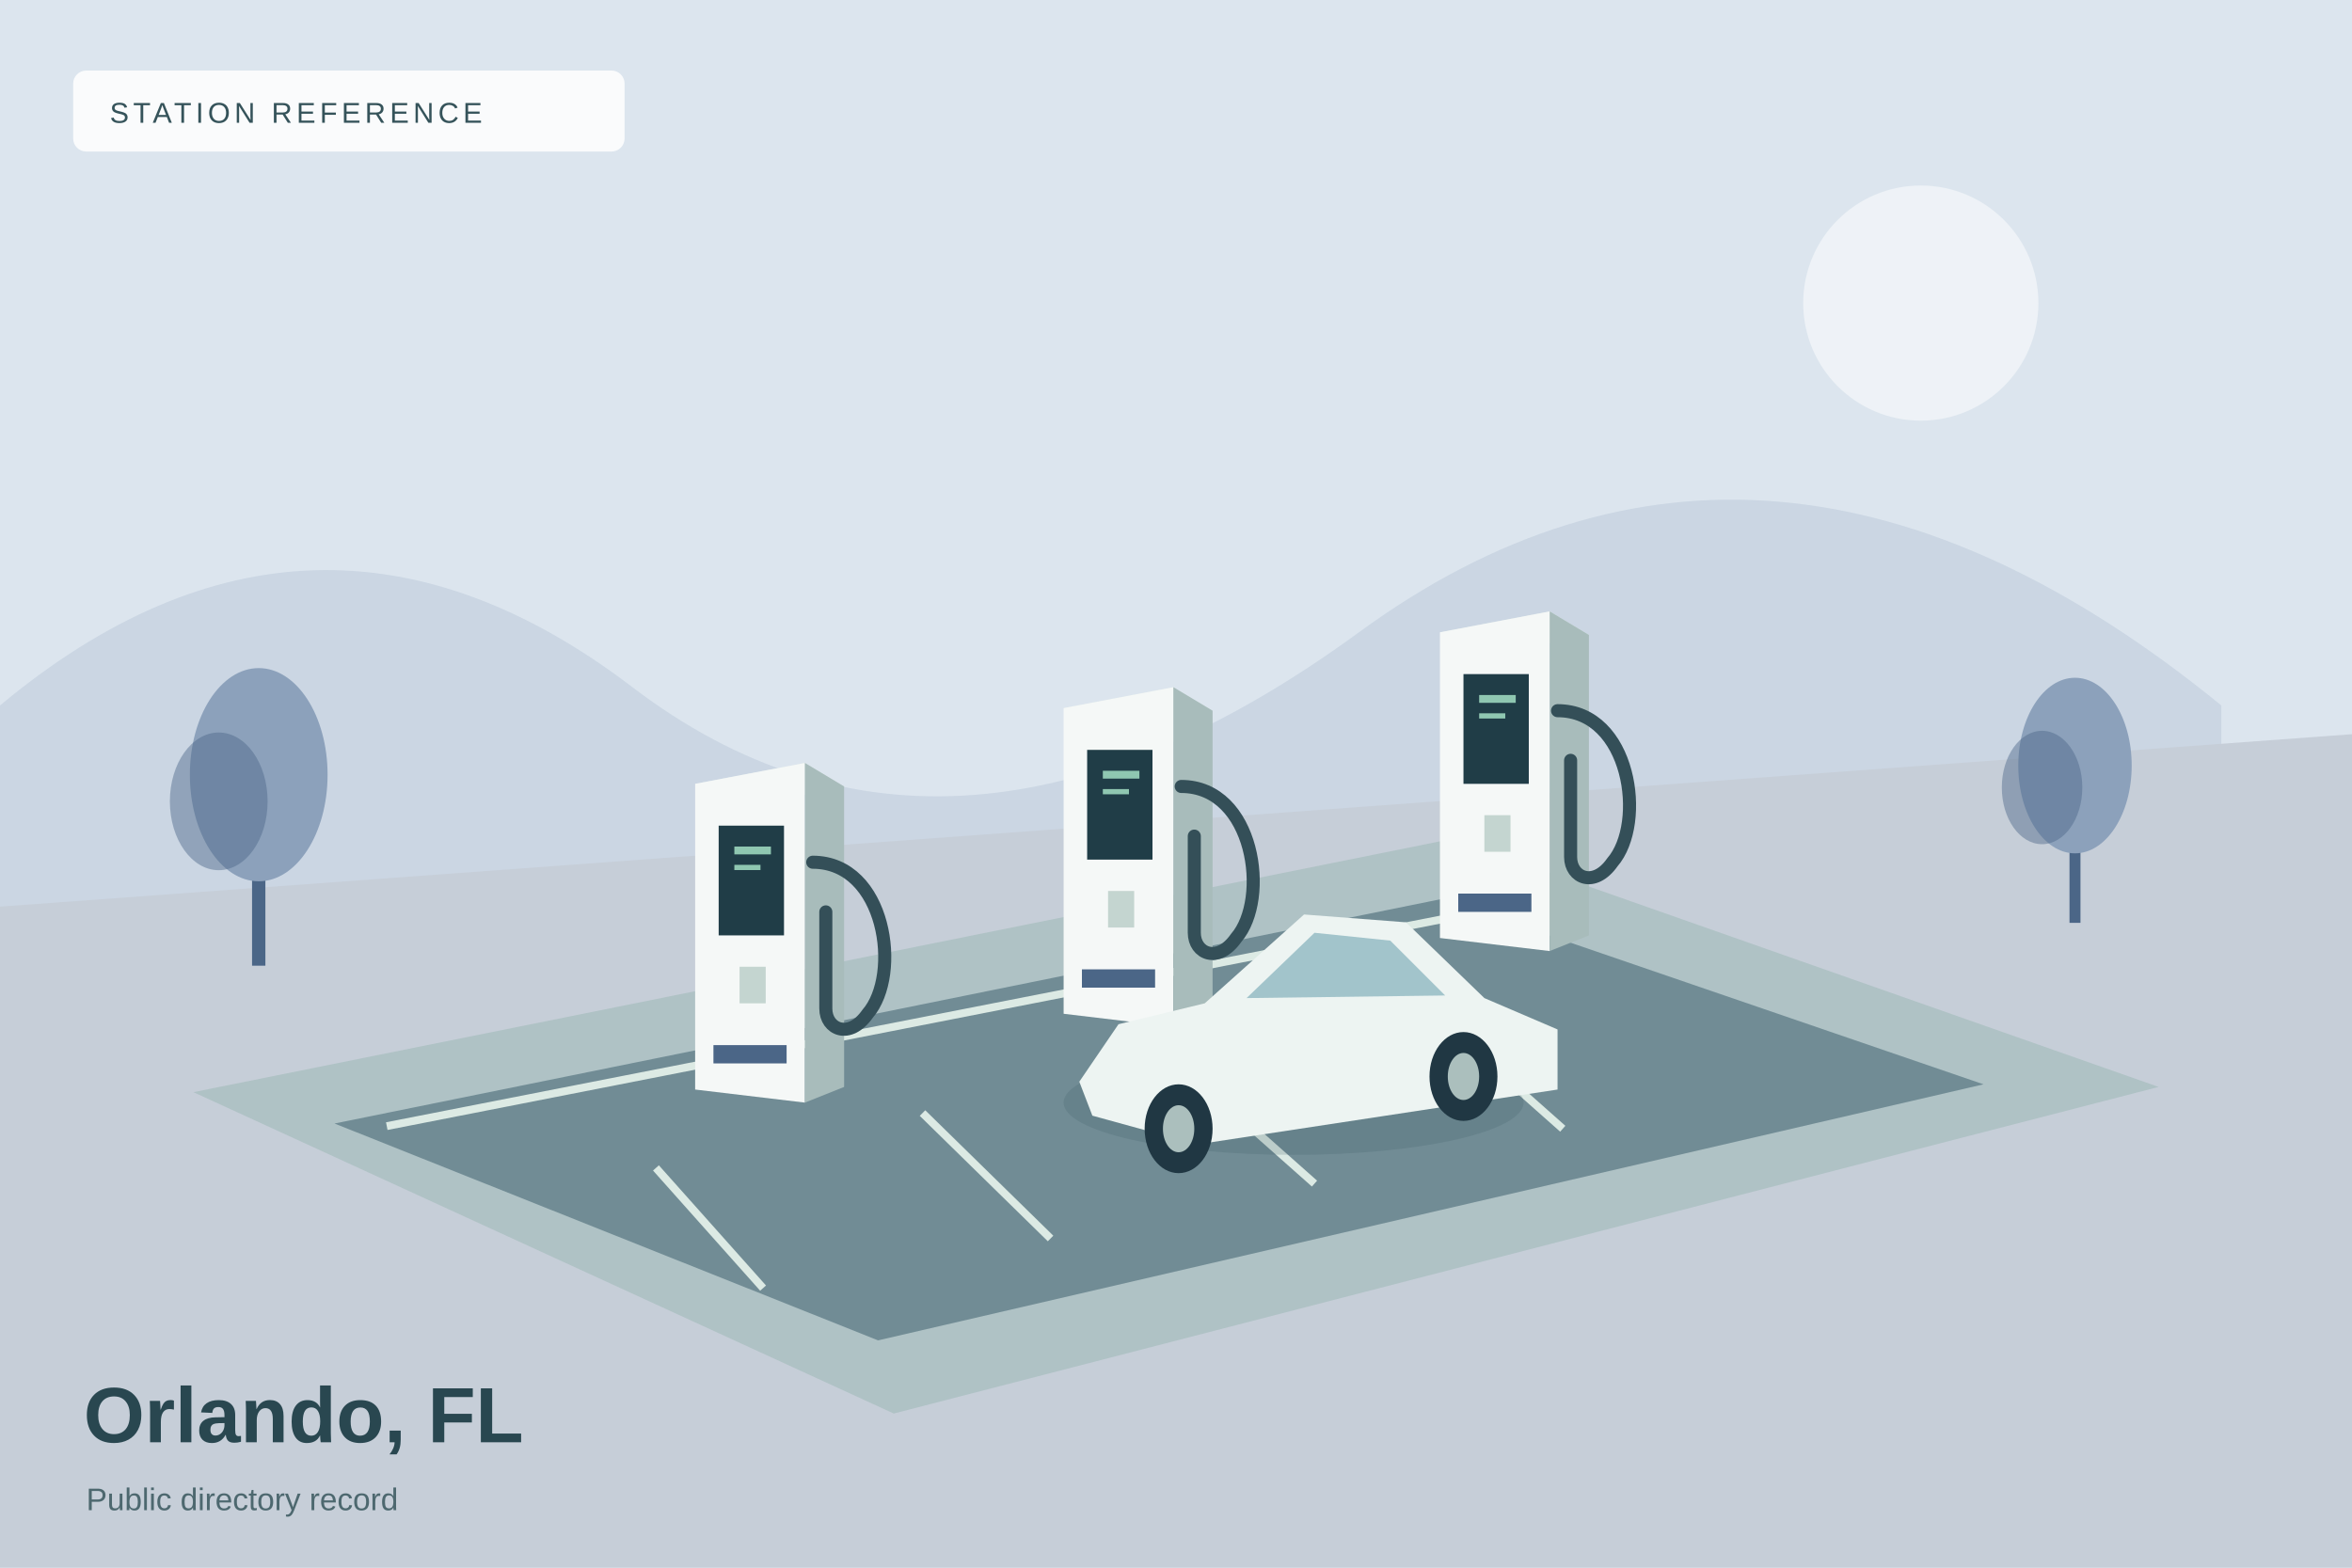
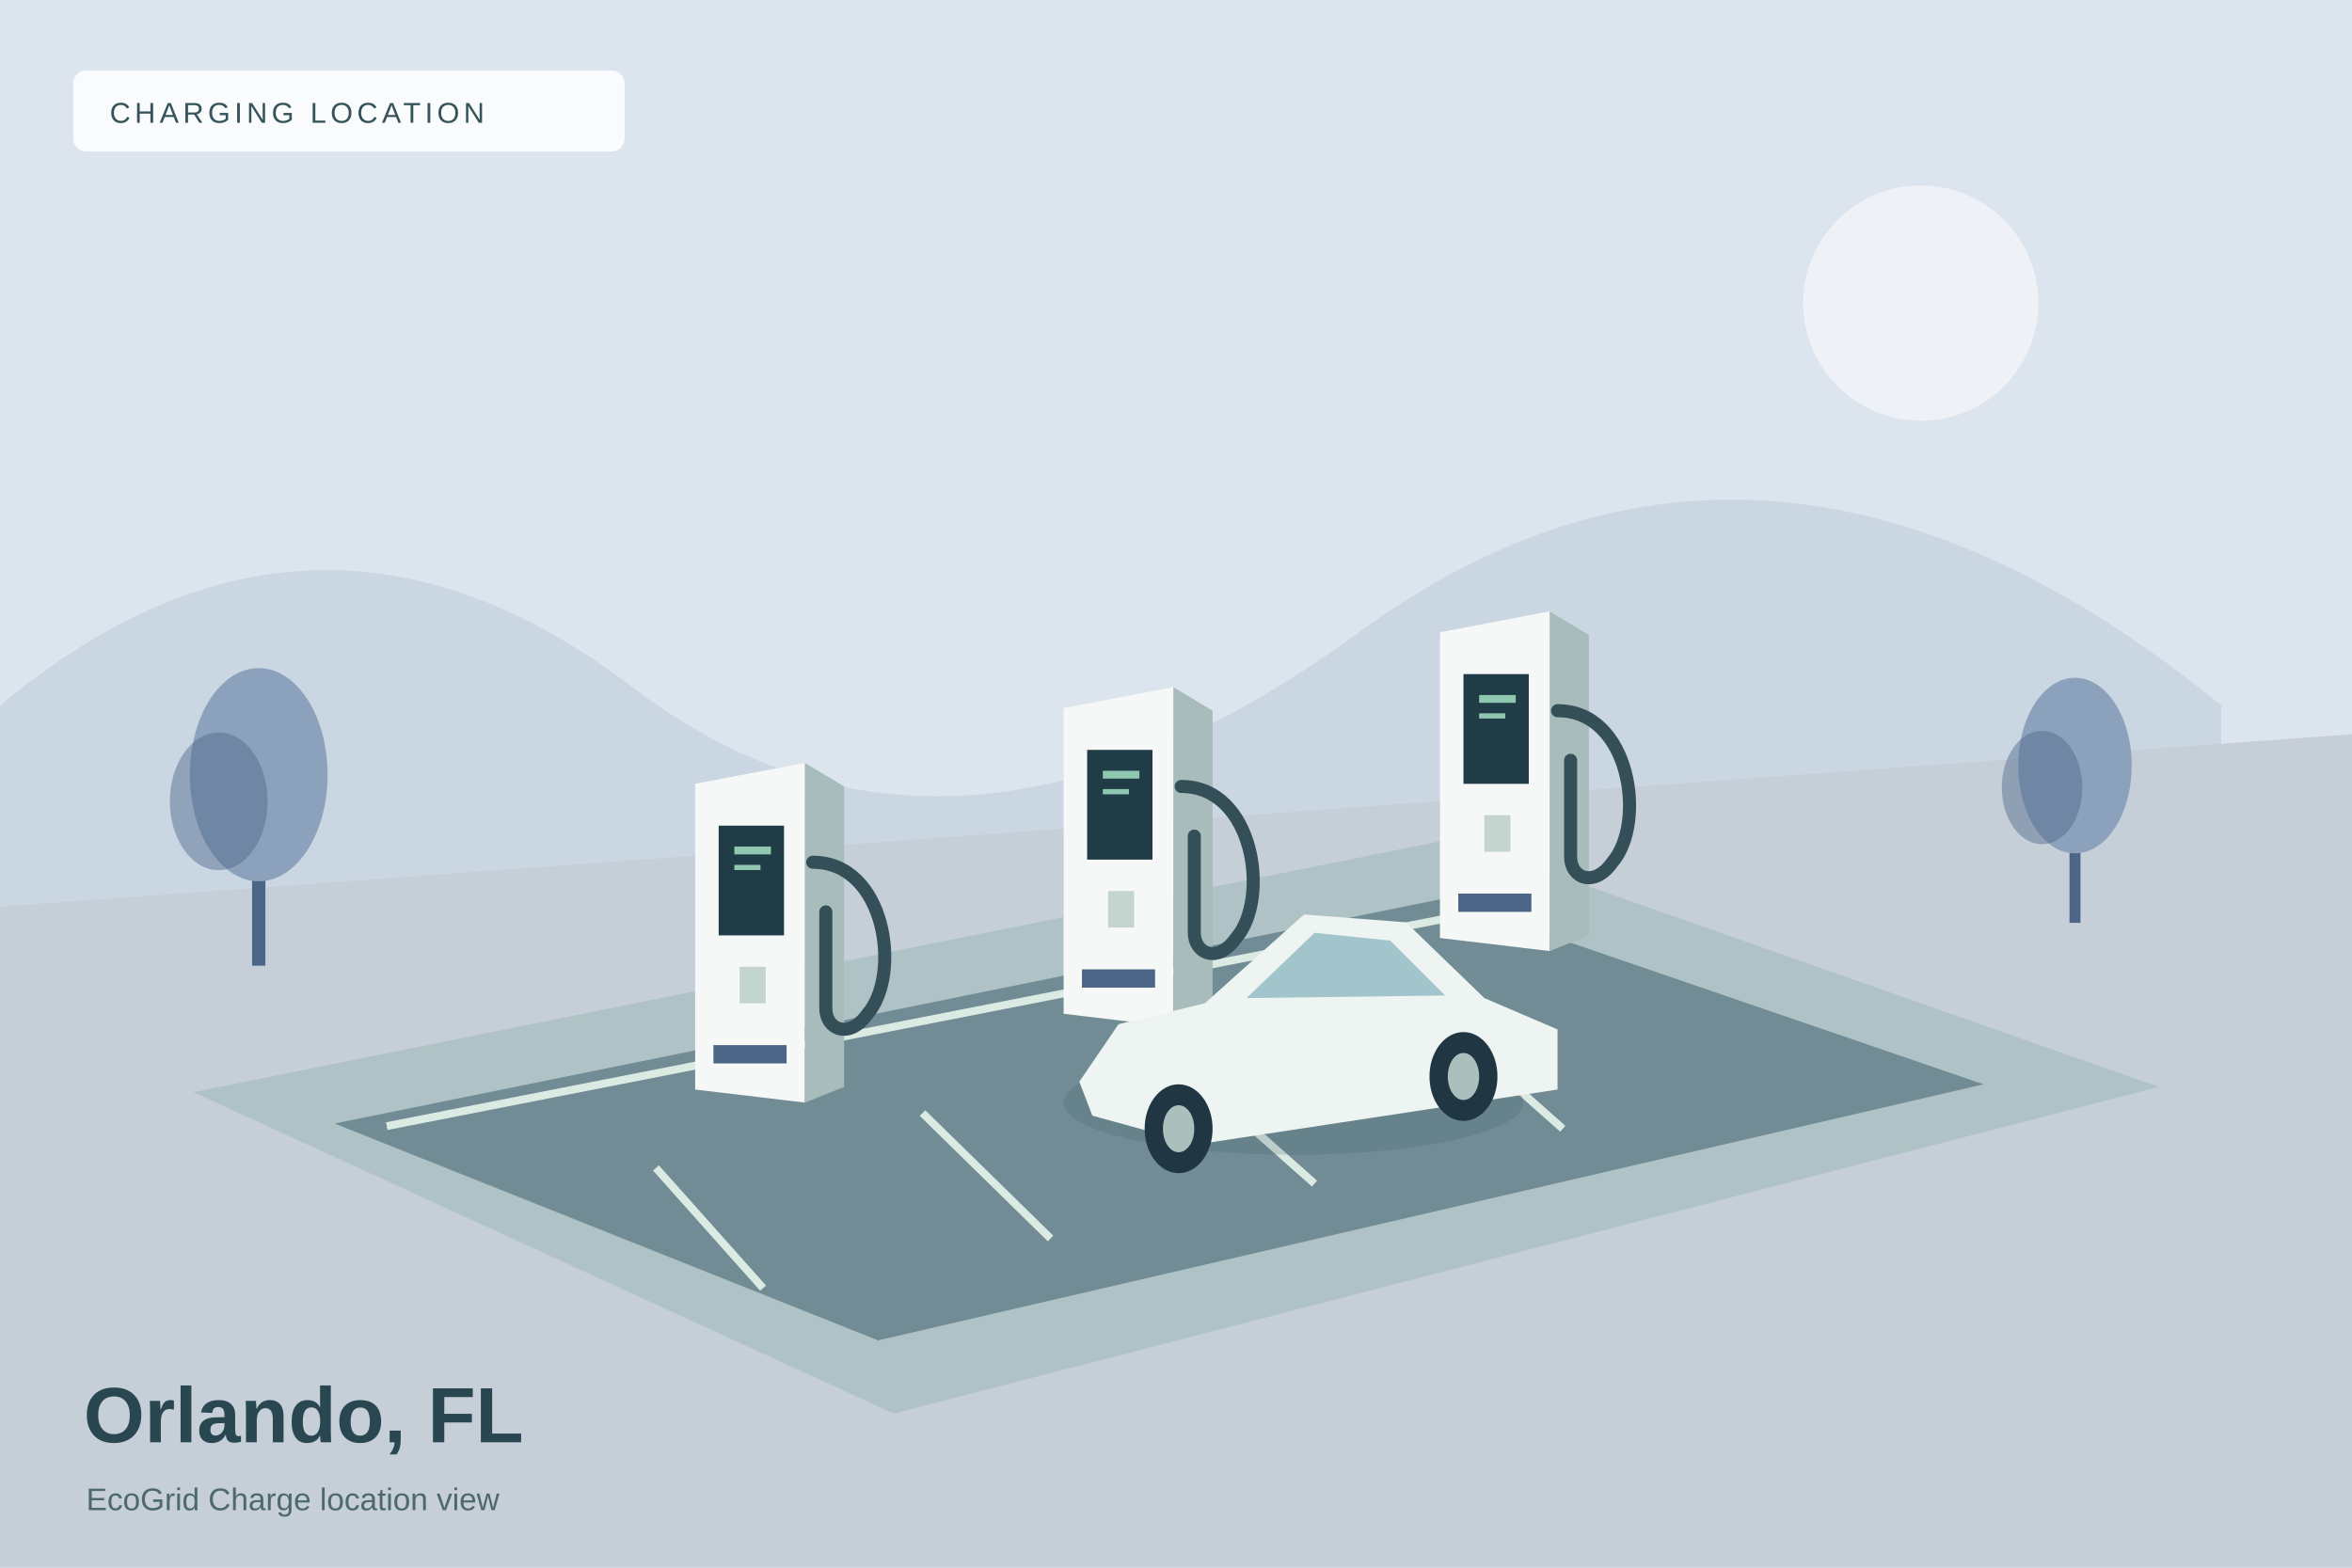
- <svg xmlns="http://www.w3.org/2000/svg" viewBox="0 0 900 600" role="img" aria-label="Station reference for Orlando, FL">
+ <svg xmlns="http://www.w3.org/2000/svg" viewBox="0 0 900 600" role="img" aria-label="Charging location in Orlando, FL">
  <rect width="900" height="600" fill="#dce5ee" />
  <circle cx="735" cy="116" r="45" fill="#fff" opacity=".5" />
  <path d="M0 270Q120 170 242 263T520 242T850 270V370H0Z" fill="#8ca1bb" opacity=".22" />
  <path d="M0 347 900 281v319H0Z" fill="#c6ced8" />
  <path d="m74 418 482-97 270 95-484 125Z" fill="#a9bfc0" opacity=".8" />
  <path d="m128 430 424-86 207 71-423 98z" fill="#718c95" />
  <path d="m148 431 408-80m-305 96 41 46m61-67 49 48m48-68 53 47m42-68 53 47" fill="none" stroke="#e8f4ec" stroke-width="3" opacity=".9" />
  <g transform="translate(99 305) scale(0.85)">
    <path d="M0 0v76" stroke="#4b6687" stroke-width="6" />
    <ellipse cx="0" cy="-10" rx="31" ry="48" fill="#8ca1bb" />
    <ellipse cx="-18" cy="2" rx="22" ry="31" fill="#4b6687" opacity=".45" />
  </g>
  <g transform="translate(794 300) scale(0.7)">
    <path d="M0 0v76" stroke="#4b6687" stroke-width="6" />
    <ellipse cx="0" cy="-10" rx="31" ry="48" fill="#8ca1bb" />
    <ellipse cx="-18" cy="2" rx="22" ry="31" fill="#4b6687" opacity=".45" />
  </g>
  <g transform="translate(266 300)">
    <path d="m0 0 42-8 15 9-42 9z" fill="#dce7e7" />
    <path d="M0 0v117l42 5V-8Z" fill="#f5f8f7" />
    <path d="m42-8 15 9v115l-15 6z" fill="#a8bcbb" />
    <path d="M9 16h25v42H9z" fill="#203d47" />
    <path d="M15 24h14v3H15zm0 7h10v2H15z" fill="#8fc7b1" />
    <path d="M7 100h28v7H7z" fill="#4b6687" />
    <path d="M45 30c28 0 34 43 21 58-7 10-16 6-16-2V49" fill="none" stroke="#344f58" stroke-width="5" stroke-linecap="round" />
    <path d="M17 70h10v14H17z" fill="#c4d5d0" />
  </g>
  <g transform="translate(407 271)">
    <path d="m0 0 42-8 15 9-42 9z" fill="#dce7e7" />
    <path d="M0 0v117l42 5V-8Z" fill="#f5f8f7" />
    <path d="m42-8 15 9v115l-15 6z" fill="#a8bcbb" />
    <path d="M9 16h25v42H9z" fill="#203d47" />
    <path d="M15 24h14v3H15zm0 7h10v2H15z" fill="#8fc7b1" />
    <path d="M7 100h28v7H7z" fill="#4b6687" />
    <path d="M45 30c28 0 34 43 21 58-7 10-16 6-16-2V49" fill="none" stroke="#344f58" stroke-width="5" stroke-linecap="round" />
    <path d="M17 70h10v14H17z" fill="#c4d5d0" />
  </g>
  <g transform="translate(551 242)">
    <path d="m0 0 42-8 15 9-42 9z" fill="#dce7e7" />
    <path d="M0 0v117l42 5V-8Z" fill="#f5f8f7" />
    <path d="m42-8 15 9v115l-15 6z" fill="#a8bcbb" />
    <path d="M9 16h25v42H9z" fill="#203d47" />
    <path d="M15 24h14v3H15zm0 7h10v2H15z" fill="#8fc7b1" />
    <path d="M7 100h28v7H7z" fill="#4b6687" />
    <path d="M45 30c28 0 34 43 21 58-7 10-16 6-16-2V49" fill="none" stroke="#344f58" stroke-width="5" stroke-linecap="round" />
    <path d="M17 70h10v14H17z" fill="#c4d5d0" />
  </g>
  <g transform="translate(495 412)">
    <ellipse cx="0" cy="10" rx="88" ry="20" fill="#3b5963" opacity=".2" />
    <path d="m-82 2 15-22 33-8 38-34 39 3 30 29 28 12v23l-138 21-40-11z" fill="#edf4f2" />
    <path d="m-18-30 26-25 29 3 21 21z" fill="#a2c4cb" />
    <ellipse cx="-44" cy="20" rx="13" ry="17" fill="#203743" />
    <ellipse cx="65" cy="0" rx="13" ry="17" fill="#203743" />
    <ellipse cx="-44" cy="20" rx="6" ry="9" fill="#abbfbd" />
    <ellipse cx="65" cy="0" rx="6" ry="9" fill="#abbfbd" />
  </g>
  <rect x="28" y="27" width="211" height="31" rx="5" fill="#fff" opacity=".85" />
-   <text x="42" y="47" fill="#35535a" font-size="11" font-family="Arial,sans-serif" letter-spacing="1.6">STATION REFERENCE</text>
+   <text x="42" y="47" fill="#35535a" font-size="11" font-family="Arial,sans-serif" letter-spacing="1.6">CHARGING LOCATION</text>
  <text x="32" y="552" fill="#294750" font-size="30" font-family="Arial,sans-serif" font-weight="600">Orlando, FL</text>
-   <text x="33" y="578" fill="#4d686f" font-size="12" font-family="Arial,sans-serif">Public directory record</text>
+   <text x="33" y="578" fill="#4d686f" font-size="12" font-family="Arial,sans-serif">EcoGrid Charge location view</text>
</svg>
